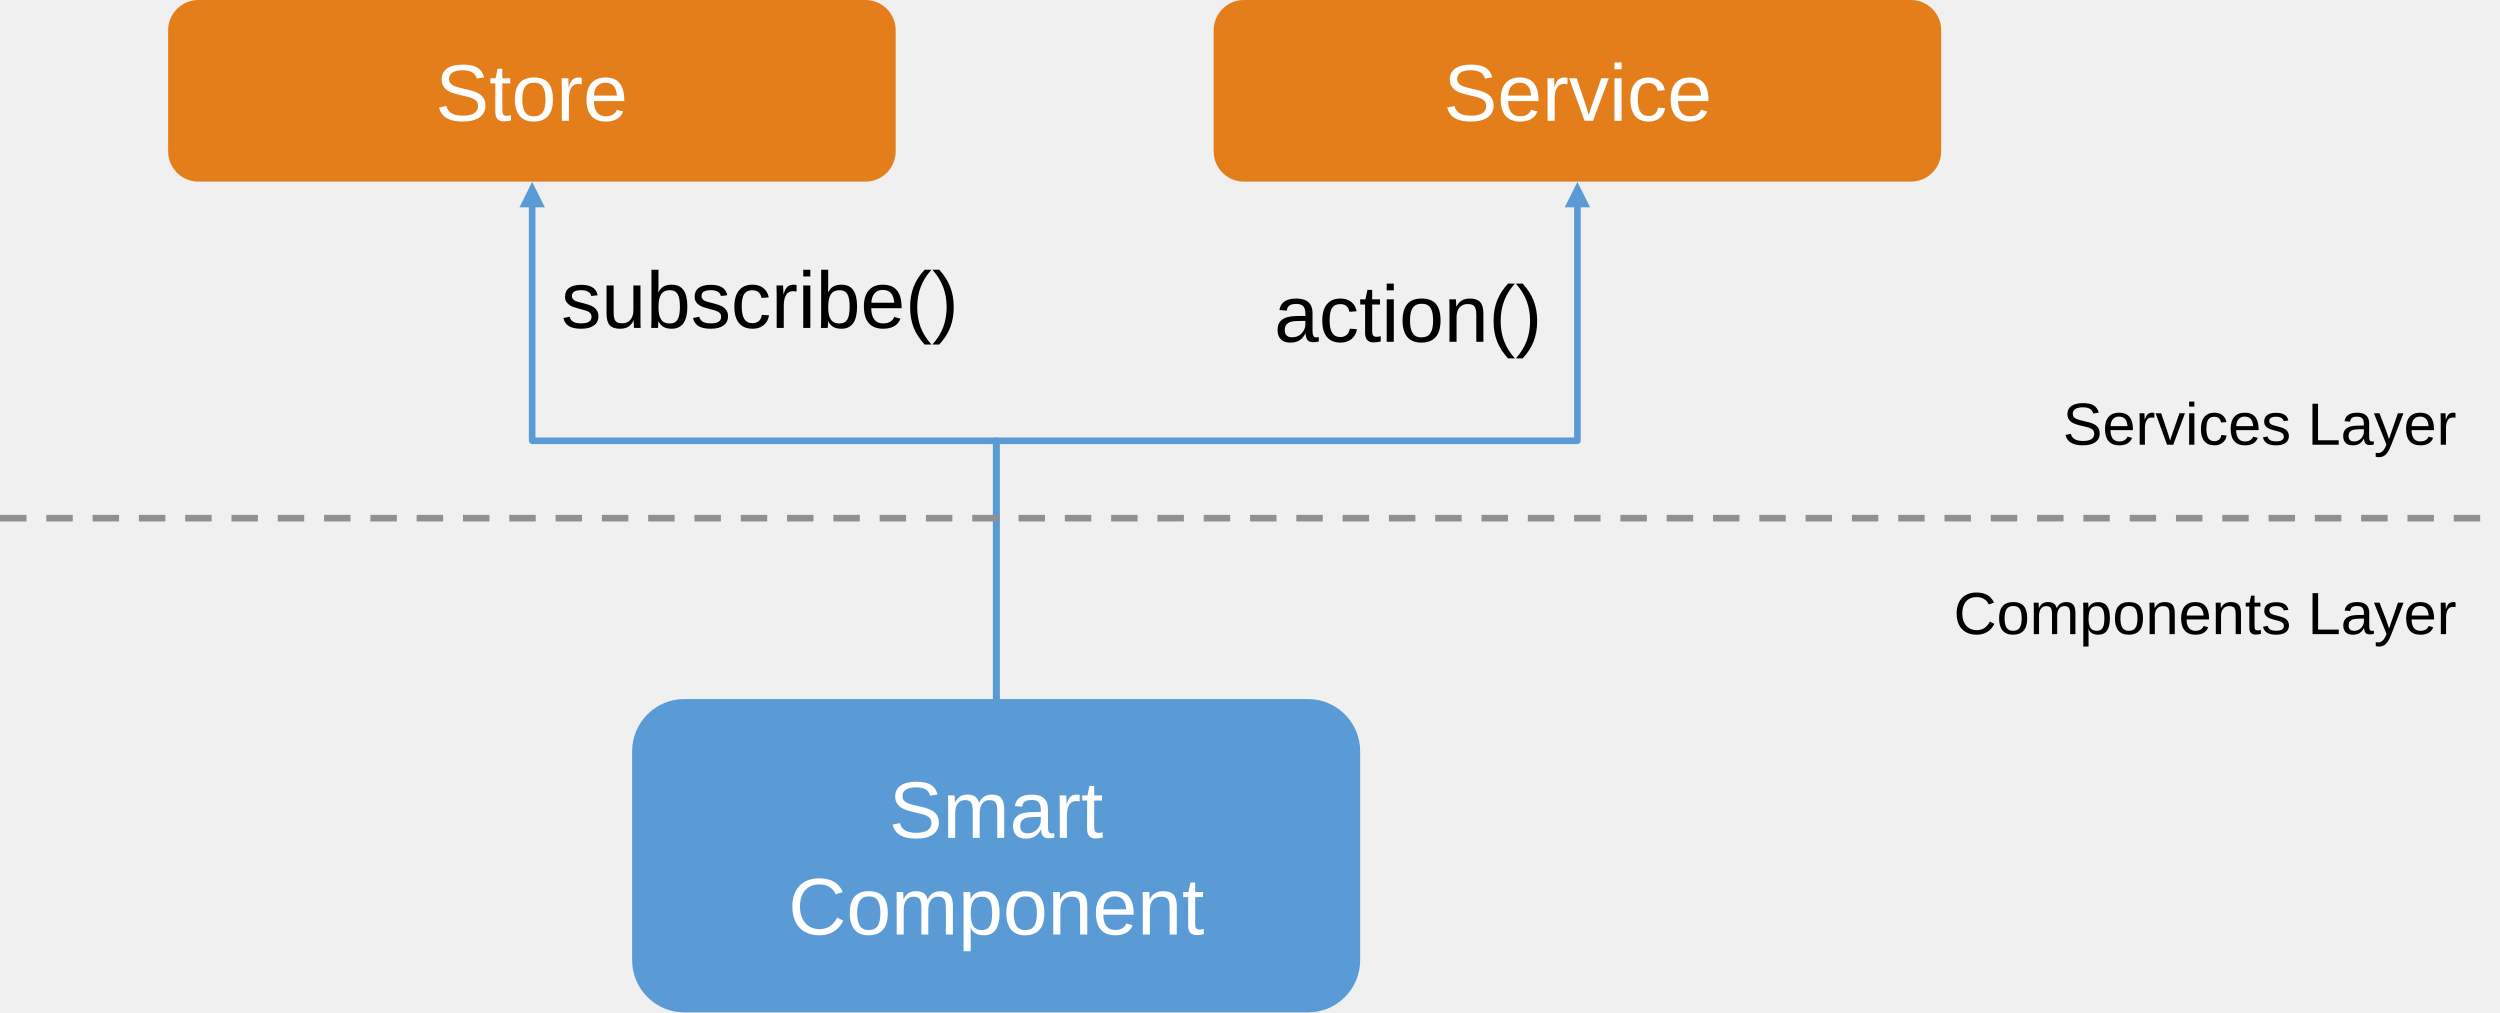
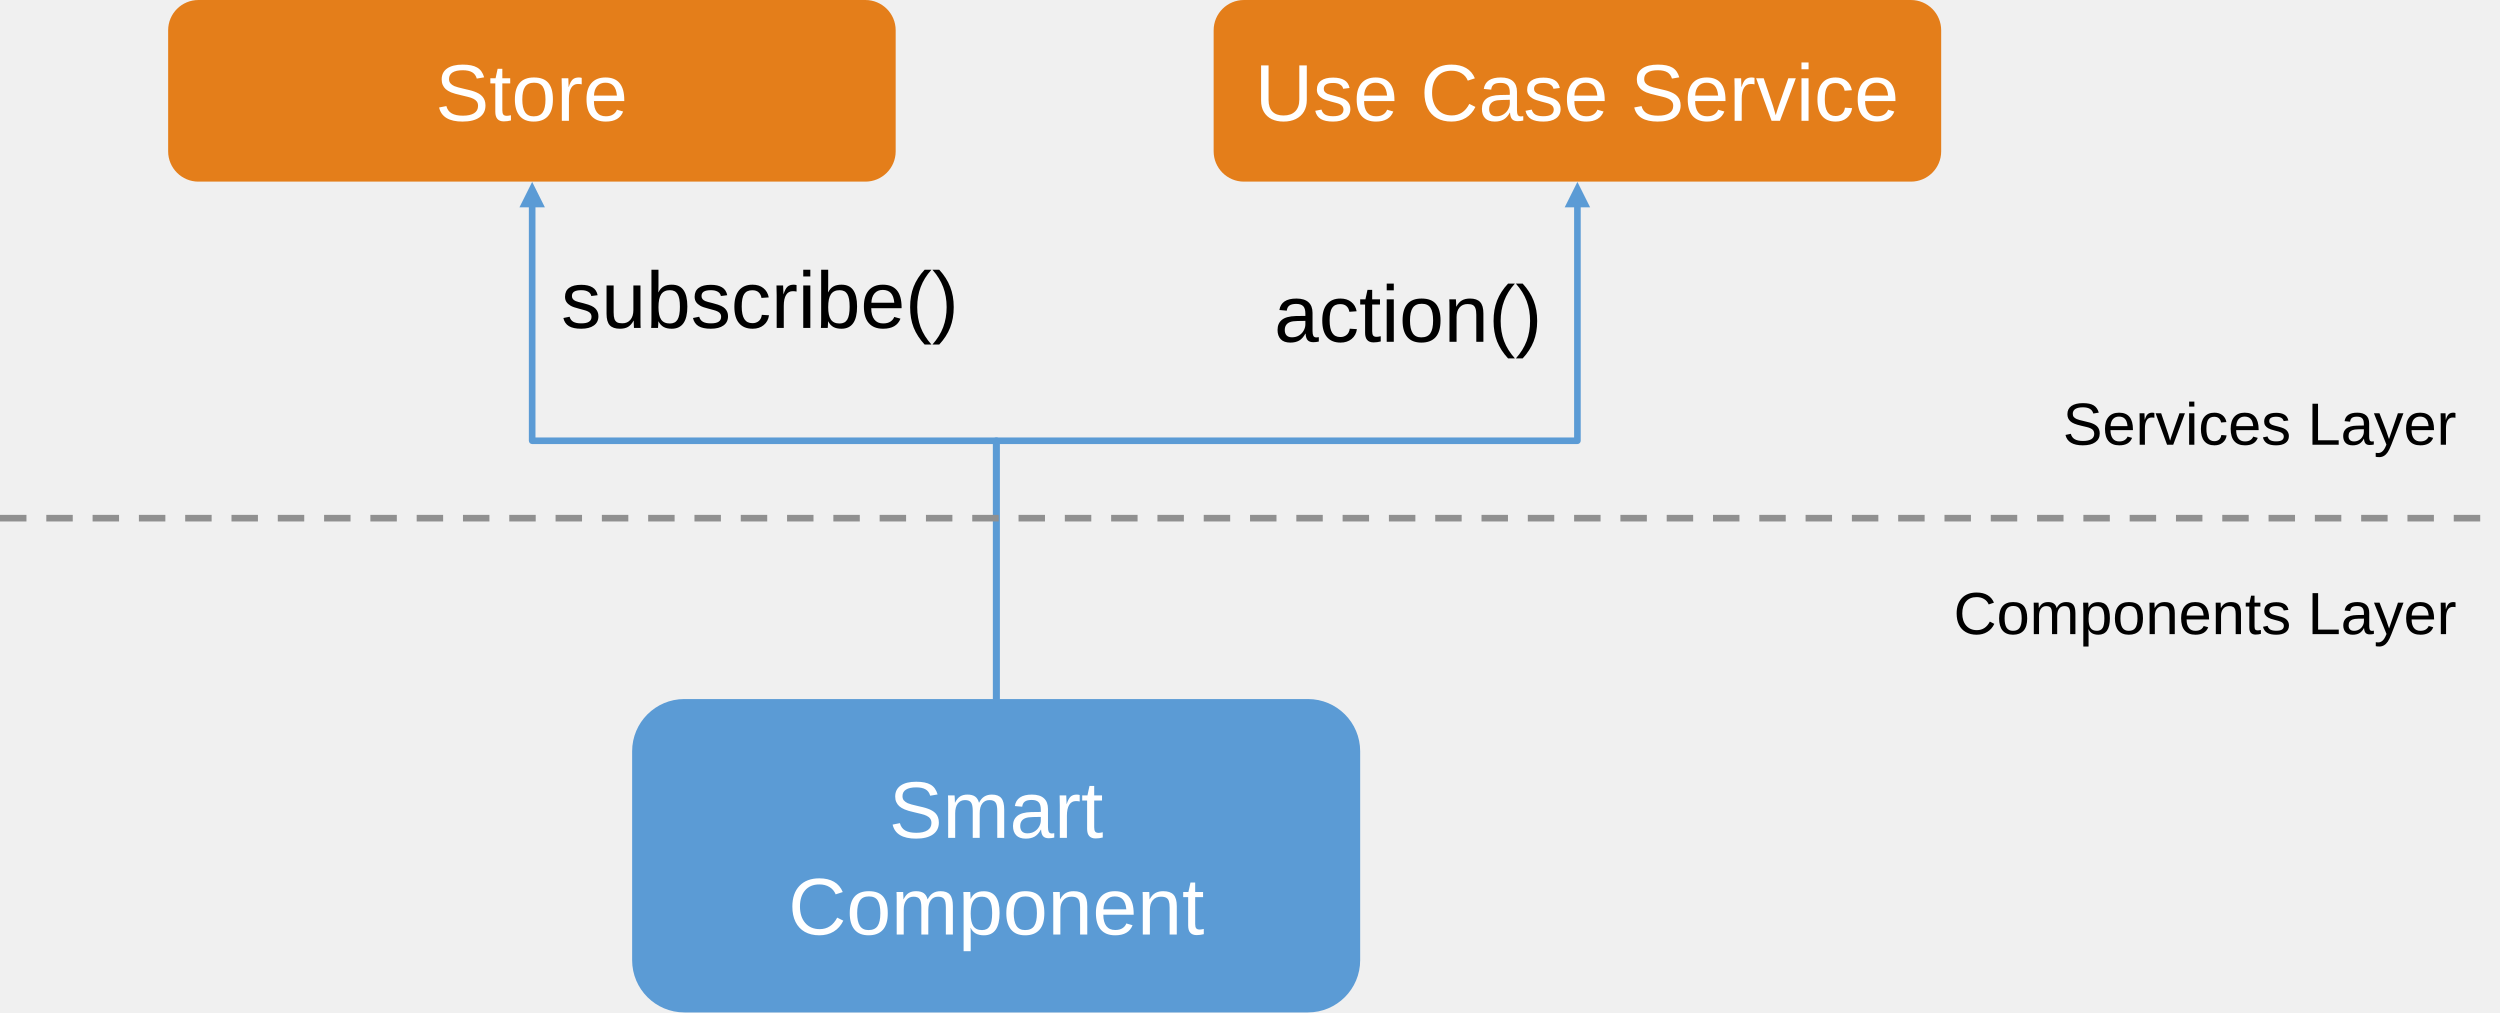
<svg xmlns="http://www.w3.org/2000/svg" width="208.022mm" height="84.243mm" viewBox="0 0 208.022 84.243" version="1.1" id="svg8">
  <defs id="defs2">
-     <clipPath id="clipPath487" clipPathUnits="userSpaceOnUse">
-       <path style="clip-rule:evenodd" id="path485" d="M 0,1.2207e-4 H 780 V 540 H 0 Z" />
+     <clipPath id="clipPath26" clipPathUnits="userSpaceOnUse">
+       <path style="clip-rule:evenodd" id="path24" d="M 0,1.2207e-4 H 780 V 540 H 0 Z" />
    </clipPath>
-     <clipPath id="clipPath499" clipPathUnits="userSpaceOnUse">
-       <path style="clip-rule:evenodd" id="path497" d="M 1.1623e-5,0 H 780 V 540 H 1.1623e-5 Z" />
+     <clipPath id="clipPath38" clipPathUnits="userSpaceOnUse">
+       <path style="clip-rule:evenodd" id="path36" d="M 1.1623e-5,0 H 780 V 540 H 1.1623e-5 Z" />
    </clipPath>
-     <clipPath id="clipPath511" clipPathUnits="userSpaceOnUse">
-       <path style="clip-rule:evenodd" id="path509" d="M 1.1623e-5,0 H 780 V 540 H 1.1623e-5 Z" />
+     <clipPath id="clipPath50" clipPathUnits="userSpaceOnUse">
+       <path style="clip-rule:evenodd" id="path48" d="M 1.1623e-5,0 H 780 V 540 H 1.1623e-5 Z" />
    </clipPath>
-     <clipPath id="clipPath525" clipPathUnits="userSpaceOnUse">
-       <path style="clip-rule:evenodd" id="path523" d="M 1.1623e-5,0 H 780 V 540 H 1.1623e-5 Z" />
+     <clipPath id="clipPath64" clipPathUnits="userSpaceOnUse">
+       <path style="clip-rule:evenodd" id="path62" d="M 1.1623e-5,0 H 780 V 540 H 1.1623e-5 Z" />
    </clipPath>
-     <clipPath id="clipPath537" clipPathUnits="userSpaceOnUse">
-       <path style="clip-rule:evenodd" id="path535" d="M -7.605e-6,540 H 780 V 0 L -2.729e-5,6.1035e-5" />
+     <clipPath id="clipPath76" clipPathUnits="userSpaceOnUse">
+       <path style="clip-rule:evenodd" id="path74" d="M -7.605e-6,540 H 780 V 0 L -2.729e-5,6.1035e-5" />
    </clipPath>
-     <clipPath id="clipPath549" clipPathUnits="userSpaceOnUse">
-       <path style="clip-rule:evenodd" id="path547" d="M 1.1623e-5,0 H 780 V 540 H 1.1623e-5 Z" />
+     <clipPath id="clipPath88" clipPathUnits="userSpaceOnUse">
+       <path style="clip-rule:evenodd" id="path86" d="M 1.1623e-5,0 H 780 V 540 H 1.1623e-5 Z" />
    </clipPath>
-     <clipPath id="clipPath561" clipPathUnits="userSpaceOnUse">
-       <path style="clip-rule:evenodd" id="path559" d="M -3.0406e-5,540 H 780 V 6.1035e-5 H -3.0406e-5" />
+     <clipPath id="clipPath100" clipPathUnits="userSpaceOnUse">
+       <path style="clip-rule:evenodd" id="path98" d="M -3.0406e-5,540 H 780 V 6.1035e-5 H -3.0406e-5" />
    </clipPath>
-     <clipPath id="clipPath571" clipPathUnits="userSpaceOnUse">
-       <path style="clip-rule:evenodd" id="path569" d="M 1.1623e-5,0 H 780 V 540 H 1.1623e-5 Z" />
+     <clipPath id="clipPath110" clipPathUnits="userSpaceOnUse">
+       <path style="clip-rule:evenodd" id="path108" d="M 1.1623e-5,0 H 780 V 540 H 1.1623e-5 Z" />
    </clipPath>
-     <clipPath id="clipPath583" clipPathUnits="userSpaceOnUse">
-       <path style="clip-rule:evenodd" id="path581" d="M 1.1623e-5,0 H 780 V 540 H 1.1623e-5 Z" />
+     <clipPath id="clipPath122" clipPathUnits="userSpaceOnUse">
+       <path style="clip-rule:evenodd" id="path120" d="M 1.1623e-5,0 H 780 V 540 H 1.1623e-5 Z" />
    </clipPath>
-     <clipPath id="clipPath599" clipPathUnits="userSpaceOnUse">
-       <path style="clip-rule:evenodd" id="path597" d="M 1.1623e-5,0 H 780 V 540 H 1.1623e-5 Z" />
+     <clipPath id="clipPath138" clipPathUnits="userSpaceOnUse">
+       <path style="clip-rule:evenodd" id="path136" d="M 1.1623e-5,0 H 780 V 540 H 1.1623e-5 Z" />
    </clipPath>
-     <clipPath id="clipPath611" clipPathUnits="userSpaceOnUse">
-       <path style="clip-rule:evenodd" id="path609" d="M 1.1623e-5,0 H 780 V 540 H 1.1623e-5 Z" />
+     <clipPath id="clipPath150" clipPathUnits="userSpaceOnUse">
+       <path style="clip-rule:evenodd" id="path148" d="M 1.1623e-5,0 H 780 V 540 H 1.1623e-5 Z" />
    </clipPath>
  </defs>
  <g id="layer1" transform="translate(0.1481644,-90.5827)">
-     <path d="m 52.451,153.095 c 0,-2.399 1.947,-4.346 4.346,-4.346 h 51.887 c 2.399,0 4.346,1.947 4.346,4.346 v 17.385 c 0,2.399 -1.947,4.346 -4.346,4.346 H 56.797 c -2.399,0 -4.346,-1.947 -4.346,-4.346 z" style="fill:#5b9bd5;fill-opacity:1;fill-rule:evenodd;stroke:none;stroke-width:0.353" id="path491" />
-     <g id="g493" transform="matrix(0.3527778,0,0,-0.3527778,-31.75,244.0834)">
-       <g id="g495" clip-path="url(#clipPath499)">
-         <text transform="matrix(1,0,0,-1,299.26,237.5)" style="font-variant:normal;font-weight:normal;font-size:18.96px;font-family:Arial;-inkscape-font-specification:ArialMT;writing-mode:lr-tb;fill:#ffffff;fill-opacity:1;fill-rule:nonzero;stroke:none" id="text503">
-           <tspan x="0 12.646 28.44 38.982 45.333 50.604" y="0" id="tspan501">Smart</tspan>
+     <path d="m 52.451,153.095 c 0,-2.399 1.947,-4.346 4.346,-4.346 h 51.887 c 2.399,0 4.346,1.947 4.346,4.346 v 17.385 c 0,2.399 -1.947,4.346 -4.346,4.346 H 56.797 c -2.399,0 -4.346,-1.947 -4.346,-4.346 z" style="fill:#5b9bd5;fill-opacity:1;fill-rule:evenodd;stroke:none;stroke-width:0.353" id="path30" />
+     <g id="g32" transform="matrix(0.3527778,0,0,-0.3527778,-31.75,244.0834)">
+       <g id="g34" clip-path="url(#clipPath38)">
+         <text transform="matrix(1,0,0,-1,299.26,237.5)" style="font-variant:normal;font-weight:normal;font-size:18.96px;font-family:Arial;-inkscape-font-specification:ArialMT;writing-mode:lr-tb;fill:#ffffff;fill-opacity:1;fill-rule:nonzero;stroke:none" id="text42">
+           <tspan x="0 12.646 28.44 38.982 45.333 50.604" y="0" id="tspan40">Smart</tspan>
        </text>
      </g>
    </g>
-     <g id="g505" transform="matrix(0.3527778,0,0,-0.3527778,-31.75,244.0834)">
-       <g id="g507" clip-path="url(#clipPath511)">
-         <text transform="matrix(1,0,0,-1,275.5,214.7)" style="font-variant:normal;font-weight:normal;font-size:18.984px;font-family:Arial;-inkscape-font-specification:ArialMT;writing-mode:lr-tb;fill:#ffffff;fill-opacity:1;fill-rule:nonzero;stroke:none" id="text515">
-           <tspan x="0 13.706 24.262 40.075 50.63 61.185 71.741 82.296 92.851" y="0" id="tspan513">Component</tspan>
+     <g id="g44" transform="matrix(0.3527778,0,0,-0.3527778,-31.75,244.0834)">
+       <g id="g46" clip-path="url(#clipPath50)">
+         <text transform="matrix(1,0,0,-1,275.5,214.7)" style="font-variant:normal;font-weight:normal;font-size:18.984px;font-family:Arial;-inkscape-font-specification:ArialMT;writing-mode:lr-tb;fill:#ffffff;fill-opacity:1;fill-rule:nonzero;stroke:none" id="text54">
+           <tspan x="0 13.706 24.262 40.075 50.63 61.185 71.741 82.296 92.851" y="0" id="tspan52">Component</tspan>
        </text>
      </g>
    </g>
-     <path d="m 100.838,93.102 c 0,-1.39 1.129,-2.519 2.519,-2.519 h 55.499 c 1.39,0 2.519,1.129 2.519,2.519 v 10.075 c 0,1.39 -1.129,2.519 -2.519,2.519 h -55.499 c -1.39,0 -2.519,-1.129 -2.519,-2.519 z" style="fill:#e47e1a;fill-opacity:1;fill-rule:evenodd;stroke:none;stroke-width:0.353" id="path517" />
-     <g id="g519" transform="matrix(0.3527778,0,0,-0.3527778,-31.75,244.0834)">
-       <g id="g521" clip-path="url(#clipPath525)">
-         <text transform="matrix(1,0,0,-1,430.08,406.63)" style="font-variant:normal;font-weight:normal;font-size:18.984px;font-family:Arial;-inkscape-font-specification:ArialMT;writing-mode:lr-tb;fill:#ffffff;fill-opacity:1;fill-rule:nonzero;stroke:none" id="text529">
-           <tspan x="0 12.605 23.16 29.482 38.974 43.189 52.681" y="0" id="tspan527">Service</tspan>
+     <path d="m 100.838,93.102 c 0,-1.39 1.129,-2.519 2.519,-2.519 h 55.499 c 1.39,0 2.519,1.129 2.519,2.519 v 10.075 c 0,1.39 -1.129,2.519 -2.519,2.519 h -55.499 c -1.39,0 -2.519,-1.129 -2.519,-2.519 z" style="fill:#e47e1a;fill-opacity:1;fill-rule:evenodd;stroke:none;stroke-width:0.353" id="path56" />
+     <g id="g58" transform="matrix(0.3527778,0,0,-0.3527778,-31.75,244.0834)">
+       <g id="g60" clip-path="url(#clipPath64)">
+         <text transform="matrix(1,0,0,-1,385.56,406.63)" style="font-variant:normal;font-weight:normal;font-size:18.984px;font-family:Arial;-inkscape-font-specification:ArialMT;writing-mode:lr-tb;fill:#ffffff;fill-opacity:1;fill-rule:nonzero;stroke:none" id="text68">
+           <tspan x="0 13.706 23.198 33.754 39.107 52.813 63.369 72.861 83.416 88.883 101.488 112.044 118.365 127.857 132.072 141.564" y="0" id="tspan66">Use Case Service</tspan>
        </text>
      </g>
    </g>
-     <g id="g531" transform="matrix(0.3527778,0,0,-0.3527778,-31.75,244.0834)">
-       <g id="g533" clip-path="url(#clipPath537)">
-         <path d="m 323.76,270.11 v 61.05 c 0,0.44 0.35,0.78 0.78,0.78 h 137.1 l -0.78,-0.78 v 56.06 h 1.56 v -56.06 c 0,-0.43 -0.35,-0.78 -0.78,-0.78 h -137.1 l 0.78,0.78 v -61.05 z m 134.88,116.11 3,6 3,-6 z" style="fill:#5b9bd5;fill-opacity:1;fill-rule:nonzero;stroke:none" id="path539" />
+     <g id="g70" transform="matrix(0.3527778,0,0,-0.3527778,-31.75,244.0834)">
+       <g id="g72" clip-path="url(#clipPath76)">
+         <path d="m 323.76,270.11 v 61.05 c 0,0.44 0.35,0.78 0.78,0.78 h 137.1 l -0.78,-0.78 v 56.06 h 1.56 v -56.06 c 0,-0.43 -0.35,-0.78 -0.78,-0.78 h -137.1 l 0.78,0.78 v -61.05 z m 134.88,116.11 3,6 3,-6 z" style="fill:#5b9bd5;fill-opacity:1;fill-rule:nonzero;stroke:none" id="path78" />
      </g>
    </g>
-     <path d="m 13.843,93.102 c 0,-1.39 1.129,-2.519 2.519,-2.519 h 55.499 c 1.39,0 2.519,1.129 2.519,2.519 v 10.075 c 0,1.39 -1.129,2.519 -2.519,2.519 H 16.362 c -1.39,0 -2.519,-1.129 -2.519,-2.519 z" style="fill:#e47e1a;fill-opacity:1;fill-rule:evenodd;stroke:none;stroke-width:0.353" id="path541" />
-     <g id="g543" transform="matrix(0.3527778,0,0,-0.3527778,-31.75,244.0834)">
-       <g id="g545" clip-path="url(#clipPath549)">
-         <text transform="matrix(1,0,0,-1,192.29,406.63)" style="font-variant:normal;font-weight:normal;font-size:18.984px;font-family:Arial;-inkscape-font-specification:ArialMT;writing-mode:lr-tb;fill:#ffffff;fill-opacity:1;fill-rule:nonzero;stroke:none" id="text553">
-           <tspan x="0 12.605 17.883 28.438 34.76" y="0" id="tspan551">Store</tspan>
+     <path d="m 13.843,93.102 c 0,-1.39 1.129,-2.519 2.519,-2.519 h 55.499 c 1.39,0 2.519,1.129 2.519,2.519 v 10.075 c 0,1.39 -1.129,2.519 -2.519,2.519 H 16.362 c -1.39,0 -2.519,-1.129 -2.519,-2.519 z" style="fill:#e47e1a;fill-opacity:1;fill-rule:evenodd;stroke:none;stroke-width:0.353" id="path80" />
+     <g id="g82" transform="matrix(0.3527778,0,0,-0.3527778,-31.75,244.0834)">
+       <g id="g84" clip-path="url(#clipPath88)">
+         <text transform="matrix(1,0,0,-1,192.29,406.63)" style="font-variant:normal;font-weight:normal;font-size:18.984px;font-family:Arial;-inkscape-font-specification:ArialMT;writing-mode:lr-tb;fill:#ffffff;fill-opacity:1;fill-rule:nonzero;stroke:none" id="text92">
+           <tspan x="0 12.605 17.883 28.438 34.76" y="0" id="tspan90">Store</tspan>
        </text>
      </g>
    </g>
-     <g id="g555" transform="matrix(0.3527778,0,0,-0.3527778,-31.75,244.0834)">
-       <g id="g557" clip-path="url(#clipPath561)">
-         <path d="m 325.4,270.11 v 61.05 c 0,0.44 -0.35,0.78 -0.78,0.78 H 215.1 l 0.78,-0.78 v 56.06 h -1.56 v -56.06 c 0,-0.43 0.35,-0.78 0.78,-0.78 h 109.52 l -0.78,0.78 v -61.05 z m -107.3,116.11 -3,6 -3,-6 z" style="fill:#5b9bd5;fill-opacity:1;fill-rule:nonzero;stroke:none" id="path563" />
+     <g id="g94" transform="matrix(0.3527778,0,0,-0.3527778,-31.75,244.0834)">
+       <g id="g96" clip-path="url(#clipPath100)">
+         <path d="m 325.4,270.11 v 61.05 c 0,0.44 -0.35,0.78 -0.78,0.78 H 215.1 l 0.78,-0.78 v 56.06 h -1.56 v -56.06 c 0,-0.43 0.35,-0.78 0.78,-0.78 h 109.52 l -0.78,0.78 v -61.05 z m -107.3,116.11 -3,6 -3,-6 z" style="fill:#5b9bd5;fill-opacity:1;fill-rule:nonzero;stroke:none" id="path102" />
      </g>
    </g>
-     <g id="g565" transform="matrix(0.3527778,0,0,-0.3527778,-31.75,244.0834)">
-       <g id="g567" clip-path="url(#clipPath571)">
-         <text transform="matrix(1,0,0,-1,221.93,357.77)" style="font-variant:normal;font-weight:normal;font-size:18.96px;font-family:Arial;-inkscape-font-specification:ArialMT;writing-mode:lr-tb;fill:#000000;fill-opacity:1;fill-rule:nonzero;stroke:none" id="text575">
-           <tspan x="0 9.48 20.022 30.564 40.044 49.524 55.894 60.103 70.645 81.187 87.557" y="0" id="tspan573">subscribe()</tspan>
+     <g id="g104" transform="matrix(0.3527778,0,0,-0.3527778,-31.75,244.0834)">
+       <g id="g106" clip-path="url(#clipPath110)">
+         <text transform="matrix(1,0,0,-1,221.93,357.77)" style="font-variant:normal;font-weight:normal;font-size:18.96px;font-family:Arial;-inkscape-font-specification:ArialMT;writing-mode:lr-tb;fill:#000000;fill-opacity:1;fill-rule:nonzero;stroke:none" id="text114">
+           <tspan x="0 9.48 20.022 30.564 40.044 49.524 55.894 60.103 70.645 81.187 87.557" y="0" id="tspan112">subscribe()</tspan>
        </text>
      </g>
    </g>
-     <g id="g577" transform="matrix(0.3527778,0,0,-0.3527778,-31.75,244.0834)">
-       <g id="g579" clip-path="url(#clipPath583)">
-         <text transform="matrix(1,0,0,-1,390.1,354.5)" style="font-variant:normal;font-weight:normal;font-size:18.96px;font-family:Arial;-inkscape-font-specification:ArialMT;writing-mode:lr-tb;fill:#000000;fill-opacity:1;fill-rule:nonzero;stroke:none" id="text587">
-           <tspan x="0 10.542 20.022 25.293 29.502 40.044 50.585 56.975" y="0" id="tspan585">action()</tspan>
+     <g id="g116" transform="matrix(0.3527778,0,0,-0.3527778,-31.75,244.0834)">
+       <g id="g118" clip-path="url(#clipPath122)">
+         <text transform="matrix(1,0,0,-1,390.1,354.5)" style="font-variant:normal;font-weight:normal;font-size:18.96px;font-family:Arial;-inkscape-font-specification:ArialMT;writing-mode:lr-tb;fill:#000000;fill-opacity:1;fill-rule:nonzero;stroke:none" id="text126">
+           <tspan x="0 10.542 20.022 25.293 29.502 40.044 50.585 56.975" y="0" id="tspan124">action()</tspan>
        </text>
      </g>
    </g>
-     <g id="g589" transform="matrix(0.3527778,0,0,-0.3527778,-31.75,244.0834)">
-       <path d="M 89.58,312.9 H 679.25" style="fill:none;stroke:#909090;stroke-width:1.56;stroke-linecap:butt;stroke-linejoin:round;stroke-miterlimit:10;stroke-dasharray:6.24, 4.68;stroke-dashoffset:0;stroke-opacity:1" id="path591" />
+     <g id="g128" transform="matrix(0.3527778,0,0,-0.3527778,-31.75,244.0834)">
+       <path d="M 89.58,312.9 H 679.25" style="fill:none;stroke:#909090;stroke-width:1.56;stroke-linecap:butt;stroke-linejoin:round;stroke-miterlimit:10;stroke-dasharray:6.24, 4.68;stroke-dashoffset:0;stroke-opacity:1" id="path130" />
    </g>
-     <g id="g593" transform="matrix(0.3527778,0,0,-0.3527778,-31.75,244.0834)">
-       <g id="g595" clip-path="url(#clipPath599)">
-         <text transform="matrix(1,0,0,-1,576.12,330.22)" style="font-variant:normal;font-weight:normal;font-size:14.04px;font-family:Arial;-inkscape-font-specification:ArialMT;writing-mode:lr-tb;fill:#000000;fill-opacity:1;fill-rule:nonzero;stroke:none" id="text603">
-           <tspan x="0 9.365 17.171 21.846 28.698 31.815 38.877 46.683 53.745 57.466 65.272 73.078 79.902 87.708" y="0" id="tspan601">Services Layer</tspan>
+     <g id="g132" transform="matrix(0.3527778,0,0,-0.3527778,-31.75,244.0834)">
+       <g id="g134" clip-path="url(#clipPath138)">
+         <text transform="matrix(1,0,0,-1,576.12,330.22)" style="font-variant:normal;font-weight:normal;font-size:14.04px;font-family:Arial;-inkscape-font-specification:ArialMT;writing-mode:lr-tb;fill:#000000;fill-opacity:1;fill-rule:nonzero;stroke:none" id="text142">
+           <tspan x="0 9.365 17.171 21.846 28.698 31.815 38.877 46.683 53.745 57.466 65.272 73.078 79.902 87.708" y="0" id="tspan140">Services Layer</tspan>
        </text>
      </g>
    </g>
-     <g id="g605" transform="matrix(0.3527778,0,0,-0.3527778,-31.75,244.0834)">
-       <g id="g607" clip-path="url(#clipPath611)">
-         <text transform="matrix(1,0,0,-1,550.37,285.55)" style="font-variant:normal;font-weight:normal;font-size:14.04px;font-family:Arial;-inkscape-font-specification:ArialMT;writing-mode:lr-tb;fill:#000000;fill-opacity:1;fill-rule:nonzero;stroke:none" id="text615">
-           <tspan x="0 10.137 17.943 29.568 37.374 45.181 52.987 60.793 68.599 72.503 79.523 83.089 90.895 98.701 105.525 113.331" y="0" id="tspan613">Components Layer</tspan>
+     <g id="g144" transform="matrix(0.3527778,0,0,-0.3527778,-31.75,244.0834)">
+       <g id="g146" clip-path="url(#clipPath150)">
+         <text transform="matrix(1,0,0,-1,550.37,285.55)" style="font-variant:normal;font-weight:normal;font-size:14.04px;font-family:Arial;-inkscape-font-specification:ArialMT;writing-mode:lr-tb;fill:#000000;fill-opacity:1;fill-rule:nonzero;stroke:none" id="text154">
+           <tspan x="0 10.137 17.943 29.568 37.374 45.181 52.987 60.793 68.599 72.503 79.523 83.089 90.895 98.701 105.525 113.331" y="0" id="tspan152">Components Layer</tspan>
        </text>
      </g>
    </g>
  </g>
</svg>
